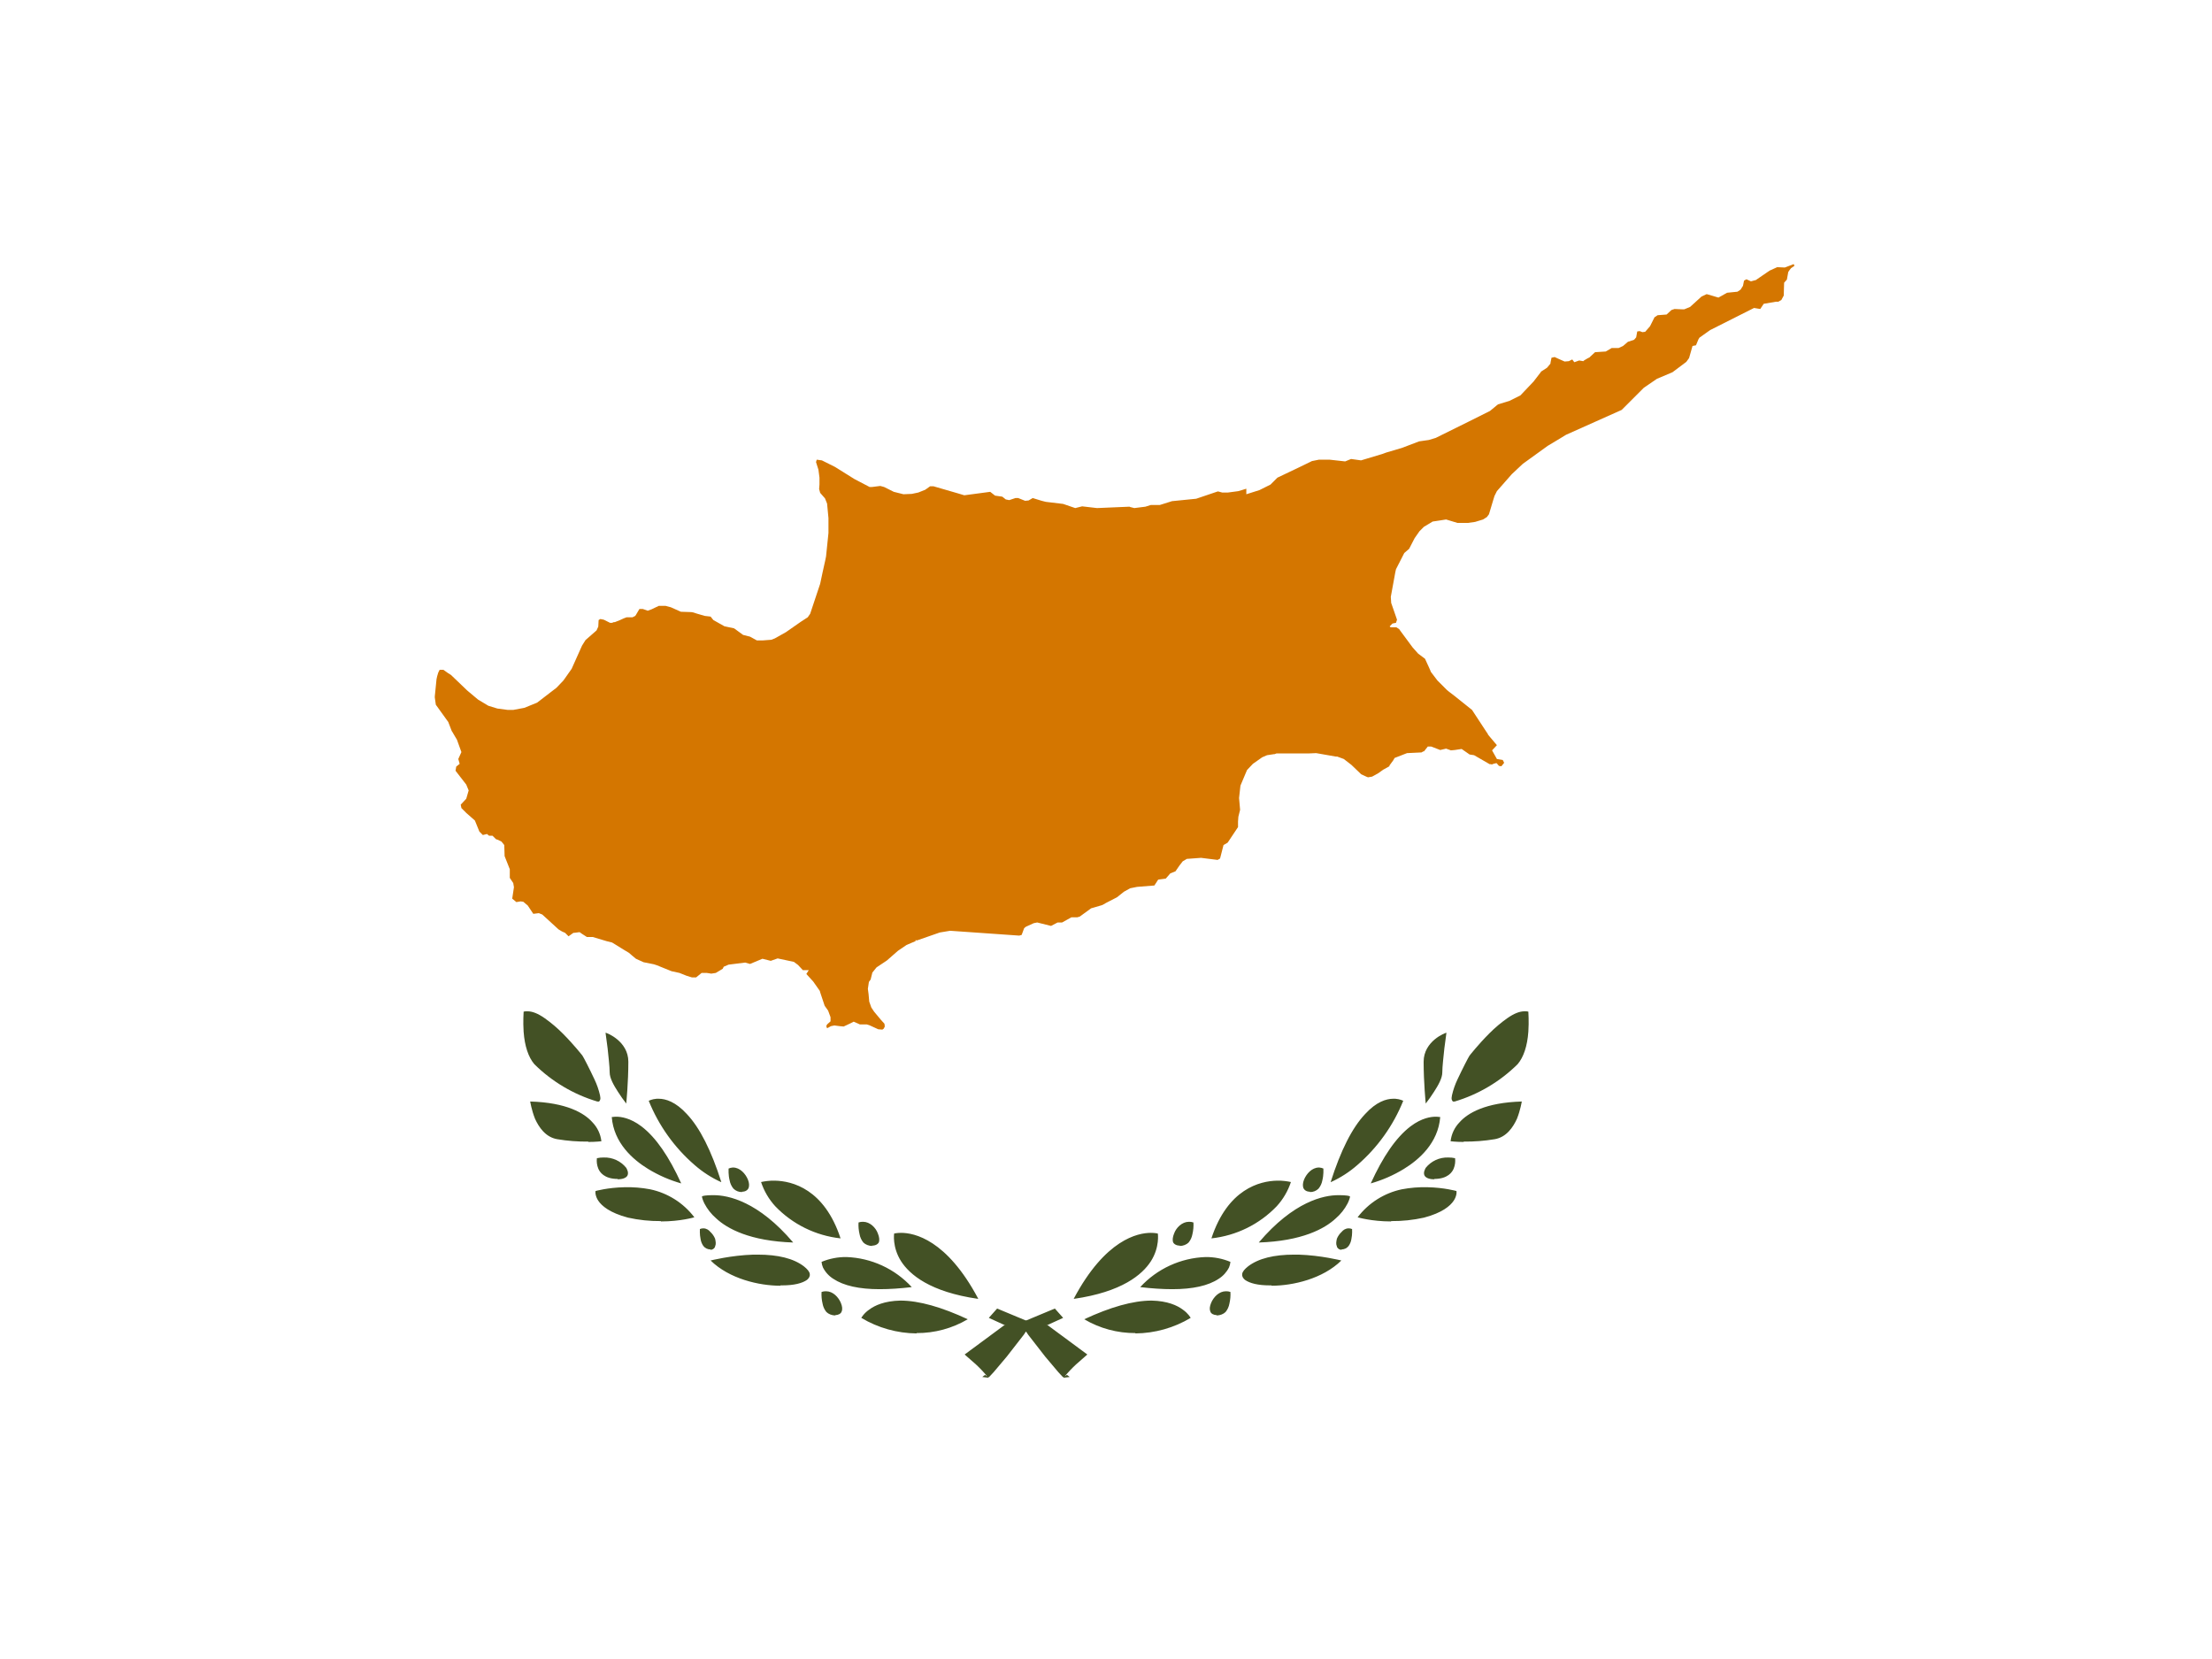
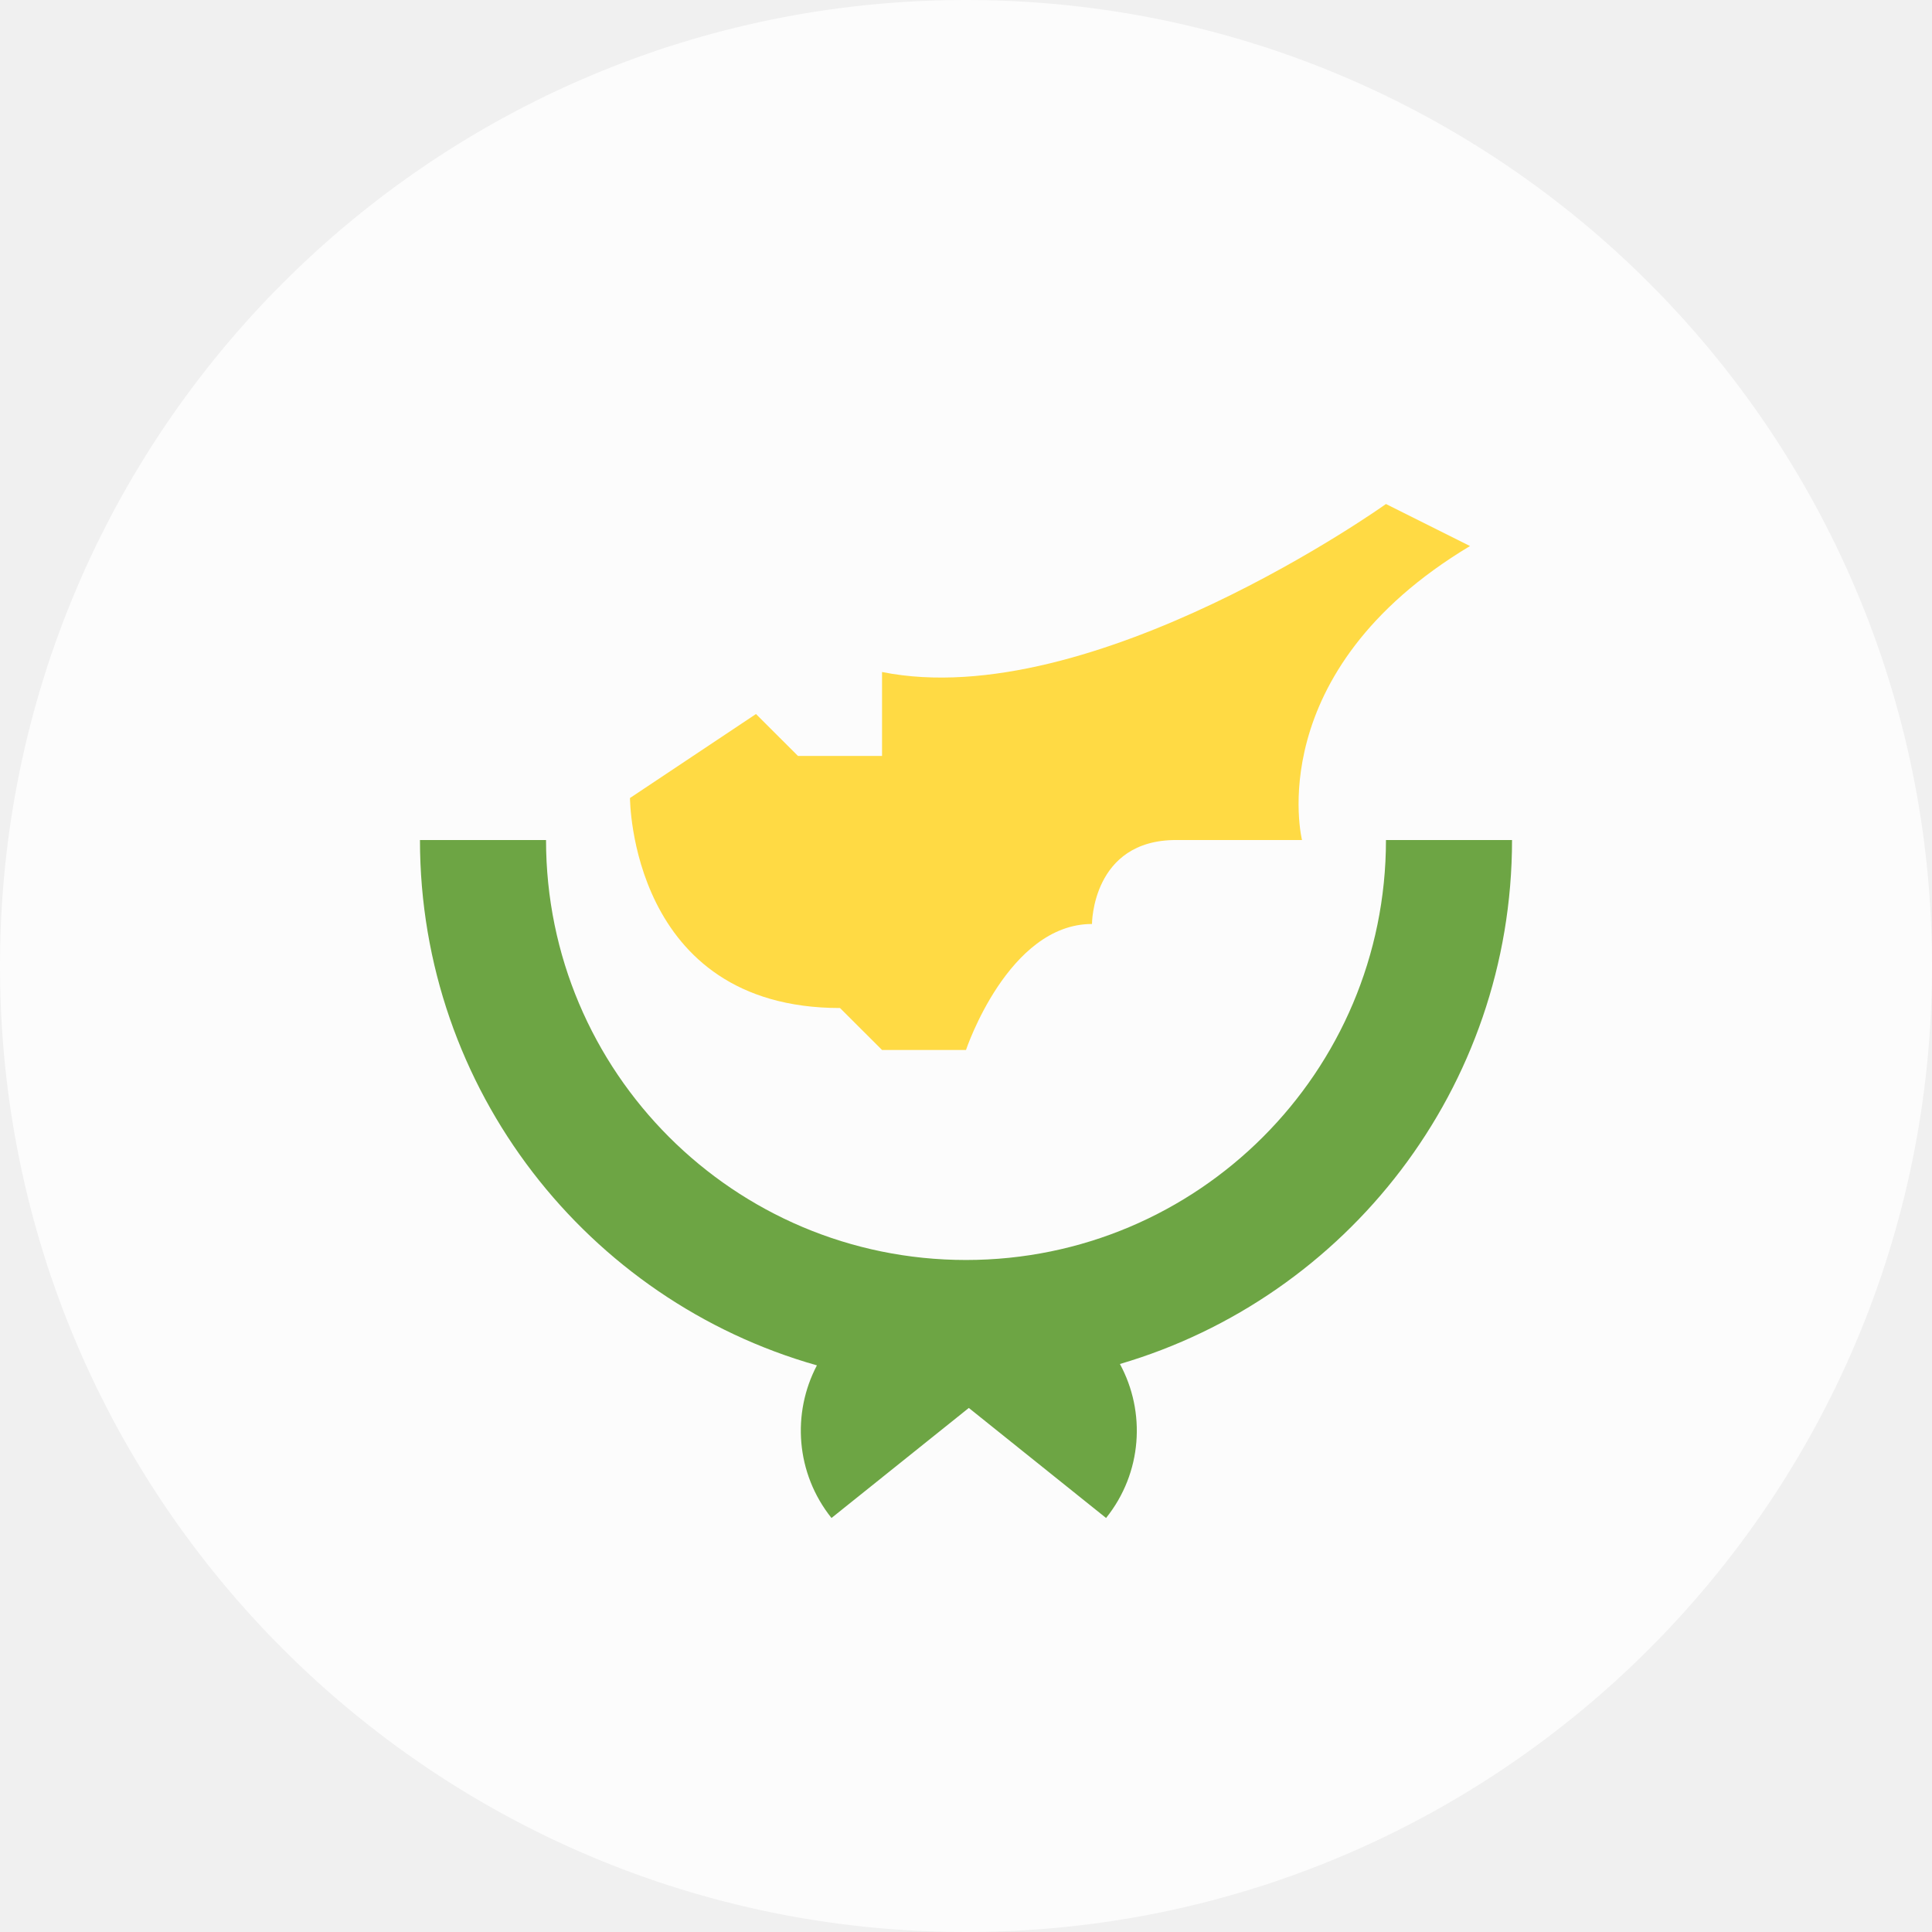
- <svg xmlns="http://www.w3.org/2000/svg" xmlns:xlink="http://www.w3.org/1999/xlink" id="flag-icons-cy" viewBox="0 0 640 480">
-   <path fill="#fff" d="M0 0h640v480H0z" />
-   <path id="a" fill="#435125" d="M307.8 398.6a.8.8 0 0 1-.2-.2h-.1l-1.3-1.4-3.8-4.5-4.9-6.3-.6-.9-6.2-1.9-4.6-2.1 2.4-2.7 8.4 3.5 6.2 1.3 11.5 8.5-3.3 2.9a37.2 37.2 0 0 0-3.3 3.5l.7-.5.8.6-1.6.2zm-42.6-12.8a31.7 31.7 0 0 1-16-4.5s.7-1.3 2.3-2.4c1.6-1.2 4.4-2.5 9-2.6 5.4 0 12 1.9 19.5 5.4a28.8 28.8 0 0 1-14.8 4zm-23.5-5.2c-1 0-2-.4-2.6-1a5.2 5.2 0 0 1-1.1-2.4 11.7 11.7 0 0 1-.3-3.4 3.5 3.5 0 0 1 1.3-.2c2 0 3.6 1.7 4.3 3.4.4 1 .5 1.8.2 2.5-.2.6-1 1-1.8 1zm41.3-4.8c-13.9-2-19.8-7-22.3-10.9-2.6-4.1-2-8-2-8s.8-.2 2-.2c3.8 0 13.2 1.9 22.3 19zm-28.5-2.8c-5.9 0-10.4-1-13.4-3a8.3 8.3 0 0 1-3-3.3 5.4 5.4 0 0 1-.4-1.6 18.2 18.2 0 0 1 7.2-1.4 27 27 0 0 1 18.9 8.7c-3.4.4-6.5.6-9.3.6zm-28.7-1c-6.2 0-14.8-2-20.2-7.3 0 0 5.9-1.5 12.4-1.7h1.2c5.9 0 10.4 1.1 13.4 3.4 1 .8 1.6 1.5 1.7 2.2.1.6-.2 1.2-.8 1.7-1.4 1-3.8 1.6-7.2 1.6h-.5zm-20.3-10.5a2.6 2.6 0 0 1-2-1 4.7 4.7 0 0 1-.8-2c-.3-1.4-.2-2.8-.2-2.9a2.4 2.4 0 0 1 1-.2c.9 0 1.6.5 2 1a5.6 5.6 0 0 1 1.4 2c.2.9.3 1.6 0 2.2 0 .4-.6 1-1.3 1zm46.9-1c-1 0-2-.4-2.6-1a5.2 5.2 0 0 1-1.1-2.4 11.7 11.7 0 0 1-.3-3.4 3.5 3.5 0 0 1 1.3-.2c2 0 3.7 1.7 4.3 3.4.4 1 .5 1.8.3 2.5-.3.6-1 1-2 1zm-22.8-1c-12.6-.4-19.2-4-22.4-7a14.6 14.6 0 0 1-3.4-4.3c-.5-1-.7-1.8-.7-2s1.2-.4 3-.4h.4c4.2 0 12.9 1.8 23 13.7zm13.6-1.2a30.8 30.8 0 0 1-18.9-9.3 19.4 19.4 0 0 1-4.1-7s1.2-.3 3-.4a14.2 14.2 0 0 1 1 0c5 .1 14.3 2.4 19 16.7zm-52-5a42 42 0 0 1-9.5-1c-5.3-1.4-7.6-3.4-8.6-4.9a5 5 0 0 1-.8-2 3.4 3.4 0 0 1 0-.8s3.5-1 8.4-1.1a35 35 0 0 1 7.4.6 21.7 21.7 0 0 1 12.8 8.1s-4 1.2-9.7 1.2zm23.5-8.4a3.4 3.4 0 0 1-2.5-1 5.2 5.2 0 0 1-1.1-2.4c-.4-1.6-.3-3.2-.3-3.4a3.5 3.5 0 0 1 1.2-.3h.1c2 0 3.6 1.8 4.3 3.5.4 1 .4 1.8.2 2.4-.3.7-1 1.1-1.9 1.1zm-17.6-2.5a38.6 38.6 0 0 1-9.6-4.2c-4.4-2.7-9.9-7.5-10.5-15l1-.1h.3c1.3 0 4 .3 7.3 2.8 4.2 3.2 8 8.8 11.5 16.5zm11.5-.4a31.2 31.2 0 0 1-7.6-4.9 48.5 48.5 0 0 1-13.3-18.6s.9-.5 2.3-.6a3.3 3.3 0 0 1 .2 0h.4c2 0 4.9.9 8.1 4.4 3.8 4 7.1 10.6 10 19.7zm-29.9-.9c-3.9 0-5.2-2-5.6-3a6 6 0 0 1-.4-3 8.5 8.5 0 0 1 2-.2 8 8 0 0 1 6.5 3c.2.4.8 1.4.3 2.3-.4.6-1.3 1-2.8 1zm-8.5-10.8a51.1 51.1 0 0 1-9-.7c-3.4-.6-5.3-3.5-6.4-5.9-1-2.5-1.4-5-1.4-5 10.6.3 15.7 3.4 18 6a9.4 9.4 0 0 1 2.6 5.5s-1.6.2-3.8.2zm11-11a42.7 42.7 0 0 1-2.4-3.4c-1.3-2-2.4-4-2.4-5.6 0-1.7-.4-5-.6-7l-.6-4.5c.3 0 6.6 2.4 6.6 8.4s-.6 12-.6 12v.1zm-8.2-.6h-.2a43.7 43.7 0 0 1-18.2-10.8c-1.7-2-2.8-5.2-3.1-9.4-.2-3 0-5.5 0-5.8a3.3 3.3 0 0 1 1.1-.1c1.4 0 3 .6 5 2a39.6 39.6 0 0 1 5.2 4.4c3.2 3.2 5.7 6.4 5.7 6.4.3.4 2 3.7 3.5 6.9a22 22 0 0 1 1.6 4.6c.1.6.2 1 0 1.4a.7.7 0 0 1-.3.4.9.9 0 0 1-.4 0z" />
-   <use xlink:href="#a" width="100%" height="100%" transform="matrix(-1 0 0 1 593.7 0)" />
-   <path fill="#d47600" d="m519 76.4-1.8.7-.8.3-2.2-.1-2.2 1-3.8 2.6-.1.1-1.5.4-1.3-.6-.7.4-.3 1.5-.7 1.1-.9.6-3 .3-2.5 1.4-3.4-1-1.5.7-3.3 3-1.7.7h-.5l-2.3-.1-.9.3-1.4 1.3-2.6.2-.9.6-1.3 2.6L476 96l-.8.1-.8-.3-.7.1-.3 1.7-.6.7-1.8.6-1.4 1.2-1.3.6h-2l-1.7 1-3.1.2-1.3 1.2-.3.3-.6.3-1 .6-.2.2-1.2-.2-1.4.5-.6-.8-1 .5-1.2.1-1.6-.7-1.3-.6-.9.2-.3 1.5v.2l-1 1.2-1.7 1.1-.2.3-2 2.6-3.8 4-3.2 1.6-3.3 1-2.3 1.9-6 3-9.7 4.8-2 .6-2.8.4-5 1.9-4.4 1.3-.3.1-.8.3-6.3 1.9-2.9-.4-1.7.7-4.5-.5h-3.1l-2 .4-3.7 1.8-6.3 3-2 2-3.2 1.6-3.8 1.2v-1.6l-1.3.4-1 .3-3 .4h-1.7l-1.1-.3h-.2l-6.2 2.1-7 .7-3.5 1.1H333l-1.6.5-3.2.4-1.2-.3-.2-.1-9.4.4-4.3-.5-2 .5-3.5-1.2-5-.6-1.2-.3-2.6-.8-1.2.7-1 .1-2-.8h-.8l-1.8.6-1-.2-1-.8-2.1-.3-1.4-1.1-7.5 1-2-.6-6.9-2h-1l-1.4 1-2 .8-1.9.4-2.4.1-2.8-.7-2.8-1.4-1.1-.3-2.4.3h-.7l-4.4-2.3-5.6-3.5-3.8-1.9-1.5-.2-.2.7.7 2.2.3 2.3v2l-.1 1.3.3 1.1 1.4 1.6.6 1.5.4 4.2v4.3l-.7 6.8-.2 1-.8 3.6-.7 3.3-2.9 8.7-.7 1-2 1.3-4.3 3-3.2 1.8-1 .4-2.6.2H219l-2-1.1-2-.5-2.6-1.9-2.8-.6-3.2-1.8-.8-1-1.7-.2-2.4-.7-.9-.3-.6-.1-3-.1-2.9-1.3-1.5-.4h-2l-2.1 1-1.1.4-1.4-.5h-1l-1 1.7-.2.3-.8.4h-1.7l-.8.3-1.1.5-1 .4-.5.2h-.3l-.5.2h-.6l-1.2-.6-.6-.3-1-.2-.5.3-.1 1.9-.5 1.1-1.6 1.4-1.6 1.4-1 1.6-3 6.7-1.9 2.7-.5.7-2 2.1-1.7 1.3-3.9 3-3.7 1.5-3.2.6h-1.6l-3-.4-2.6-.8-3-1.8-3.1-2.6-4.7-4.5-.6-.4-.2-.1-1.4-1h-1.1l-.4.8-.3 1-.2.9-.5 5v.3l.3 2.1 3.6 5 1 2.6.2.3.7 1.2.6 1 1.3 3.6-.9 2 .4 1.4-1 .8-.2 1.2 3.1 4 .7 1.7-.7 2.4-1.3 1.4-.3.3.2 1 1.4 1.4 2.5 2.2 1.3 3.2 1 1 1.2-.3.6.5h1l1 1 .6.2 1 .5.8 1 .1 3.2 1.5 3.8v2.5l1 1.5.2 1.2-.5 3.3 1.2 1 1.2-.2.8.1 1.3 1.1 1.6 2.4 1.6-.2 1 .4 4.7 4.3 1 .6.9.4 1 1 1.4-1h.2l1.6-.2.7.5 1.4.9h1.7l4 1.2 1.6.4 3.4 2.1 1.5.9.8.7 1.2 1 2.2 1 2 .4 1 .2.9.3 4.2 1.7 2.3.5 2 .8 1.6.5h1.2l1.6-1.3h1.5l1.3.2 1.3-.2 2-1.2.3-.6 1.4-.6 4.8-.6 1.4.4 3.6-1.5 2.4.6 2-.7 4.7 1 1.2.9 1.4 1.5h1.7l-.7 1.1 2 2.2 1.9 2.7.1.4 1.3 3.9 1 1.4.7 1.9v1.2l-1 .9-.2.4v.2l.2.5.4-.2.7-.4 1-.2 1.6.2 1.1.1 1.7-.8 1.2-.6 1.8.8h2l.9.3 2.4 1.1 1.2.1.4-.3.3-.6-.1-.8-1-1.1-2-2.4-.8-1.2-.6-1.7-.2-2.2-.2-1.5.3-2 .5-.7.4-1.6.1-.4 1.2-1.5 3-2 3.2-2.8 2.5-1.7 2.6-1.1v-.3l.4.1 6.6-2.3 3-.5 20 1.4.7-.2.7-1.9.3-.3.3-.2 2.2-1 1-.2 2.8.7 1.2.3 1.9-1h1.3l2.7-1.5h1.7l.7-.2 3.3-2.4 3.1-.9.8-.4.3-.2 3.3-1.7 2-1.6 1.8-1 2-.4 5-.4 1.1-1.7 2.2-.3 1.3-1.5 1.5-.6 1.1-1.6 1-1.3 1.2-.7 4.1-.3 4.8.6.7-.4 1-3.9 1.2-.7 3-4.5v-1.6l.1-1.4.5-2-.3-3.4.4-3.6 1.9-4.5 1.7-1.8 2.7-1.9 1.4-.6 2-.3h.2l.5-.2h9.2l2.3-.1 5.7 1h.4l1.9.7 2.2 1.7 2.4 2.3.4.4 1.5.7.5.2 1.2-.2 1.8-1 1.4-1 1.8-1v-.2l1.1-1.5.4-.7 3.6-1.4 4.2-.2.5-.3h.2l1.1-1.4h1l2.6 1 1.7-.4 1.4.5 1.1-.1 2-.3 2.3 1.6 1.3.2 4.5 2.6h.4l.2.1.5-.2.8-.2h.1l.1.1.6.7.7.1.8-1-.3-.6-.1-.2-1.7-.3-1.4-2.5 1.4-1.5-2.2-2.6-.4-.5v-.1l-.8-1.2-3.8-5.8-5-4-1.7-1.3-.6-.5-2.7-2.7-1.9-2.5-.2-.5-.4-.9-1.1-2.4-2-1.5-1.6-1.8-3.4-4.6-.5-.7-.8-.5h-1.7l-.1-.2h-.1v-.1l.8-.8 1-.2.3-.9-1.7-4.9v-.2l-.1-1.5 1.3-7.1.2-.9 2.4-4.7 1.4-1.2 1.6-3.1 1.4-2 1.3-1.3.2-.1 2.3-1.4 2-.3 1.9-.3 3.3 1h3l.7-.1 1.4-.2 2.3-.7 1.1-.7.6-.8 1.2-4 .4-1.3.7-1.4 4.3-4.9 3.2-3 7.2-5.2 3.5-2.1 1.8-1.1 16.1-7.2 4.2-4.2 2.2-2.2 3.8-2.6 4.5-1.9 4-3 .8-1.1 1-3.5 1-.2.7-1.7.3-.5 3.1-2.2.4-.2 12.3-6.2 1.8.3 1-1.5 3.5-.6h.7l.9-.5.7-1.3v-.3l.1-3.4.8-.9.4-2.2.4-.6.4-.5 1-.7-.2-.4z" />
+ <svg xmlns="http://www.w3.org/2000/svg" width="24" height="24" viewBox="0 0 24 24" fill="none">
+   <g clip-path="url(#clip0_18_5711)">
+     <path d="M12 24C18.627 24 24 18.627 24 12C24 5.373 18.627 0 12 0C5.373 0 0 5.373 0 12C0 18.627 5.373 24 12 24Z" fill="#FCFCFC" />
+     <path d="M18.783 10.435C18.417 10.435 17.965 10.435 17.217 10.435C17.217 13.316 14.882 15.652 12 15.652C9.118 15.652 6.783 13.316 6.783 10.435C6.278 10.435 5.722 10.435 5.217 10.435C5.217 13.539 7.302 16.155 10.148 16.961C9.836 17.554 9.884 18.3 10.329 18.857C10.915 18.387 11.521 17.902 12.035 17.49C12.549 17.902 13.155 18.387 13.74 18.857C14.191 18.295 14.235 17.539 13.912 16.944C16.727 16.118 18.783 13.517 18.783 10.435Z" fill="#6DA544" />
+     <path d="M7.826 9.913C7.826 9.913 7.826 12.522 10.435 12.522L10.957 13.043H12C12 13.043 12.522 11.478 13.565 11.478C13.565 11.478 13.565 10.435 14.609 10.435C15.652 10.435 16.174 10.435 16.174 10.435C16.174 10.435 15.652 8.348 18.261 6.783L17.217 6.261C17.217 6.261 13.565 8.87 10.957 8.348V9.391H9.913L9.391 8.87L7.826 9.913Z" fill="#FFDA44" />
+   </g>
+   <defs>
+     <clipPath id="clip0_18_5711">
+       <rect width="24" height="24" fill="white" />
+     </clipPath>
+   </defs>
</svg>
